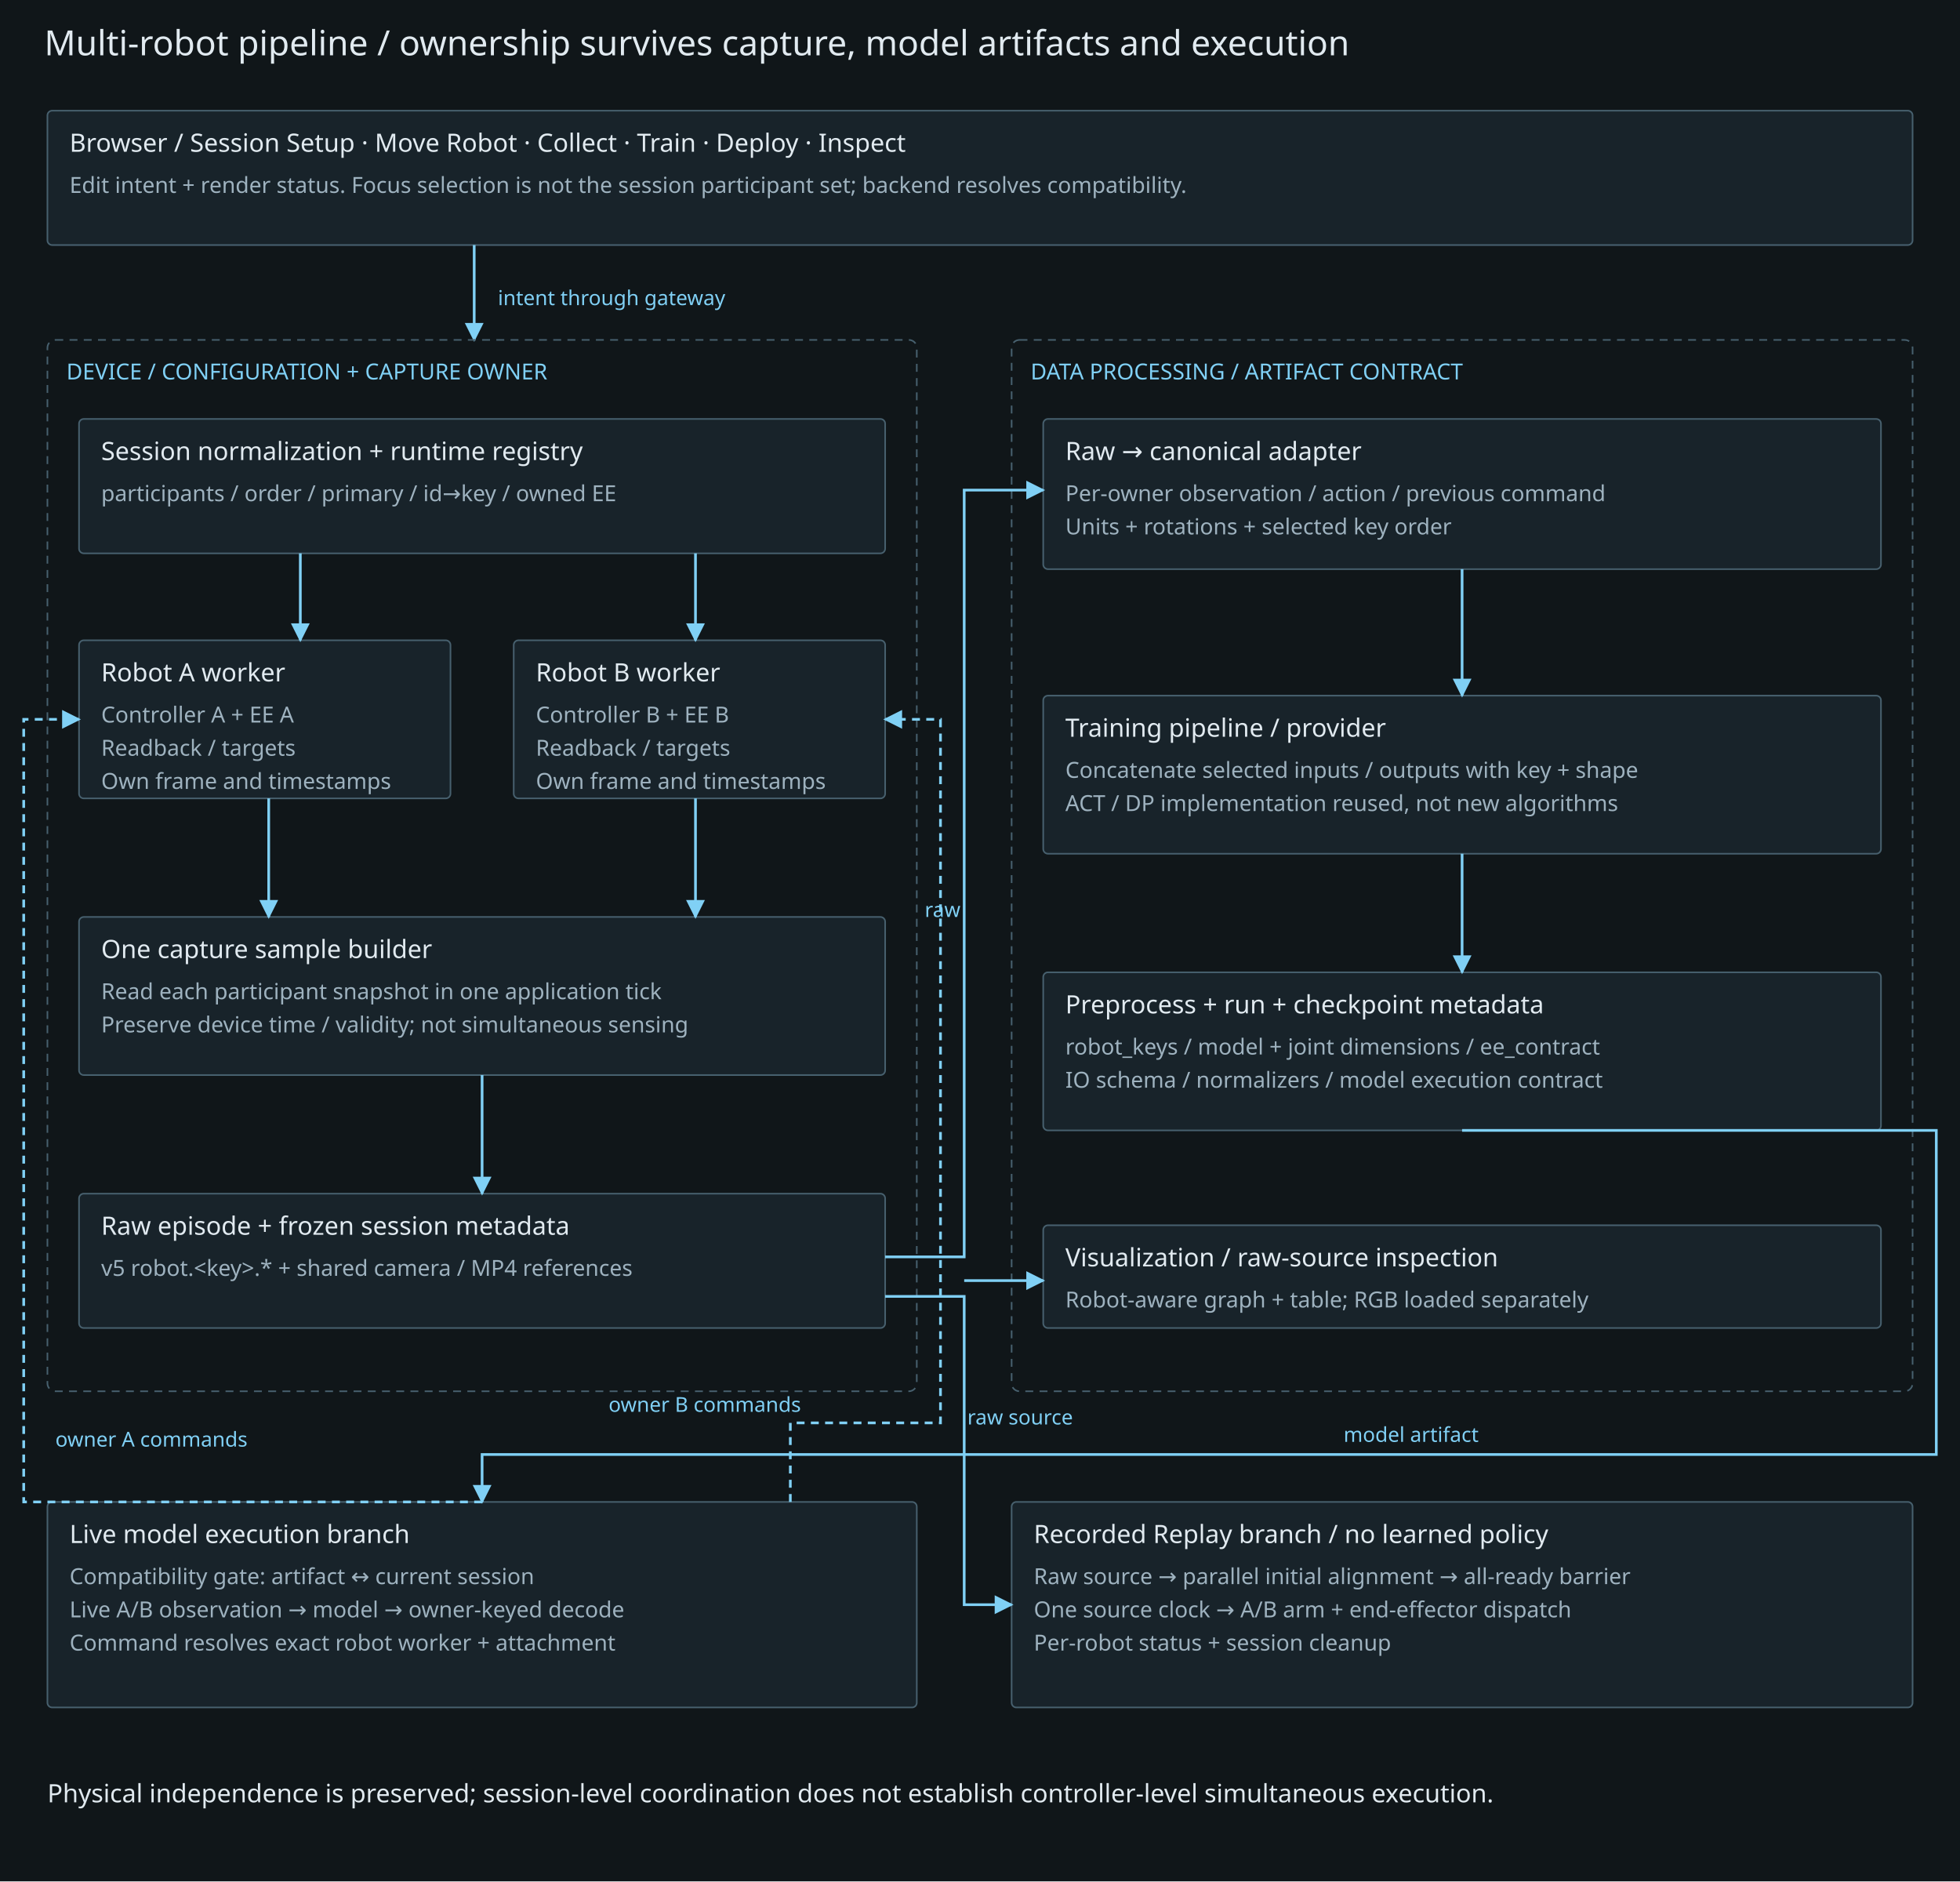
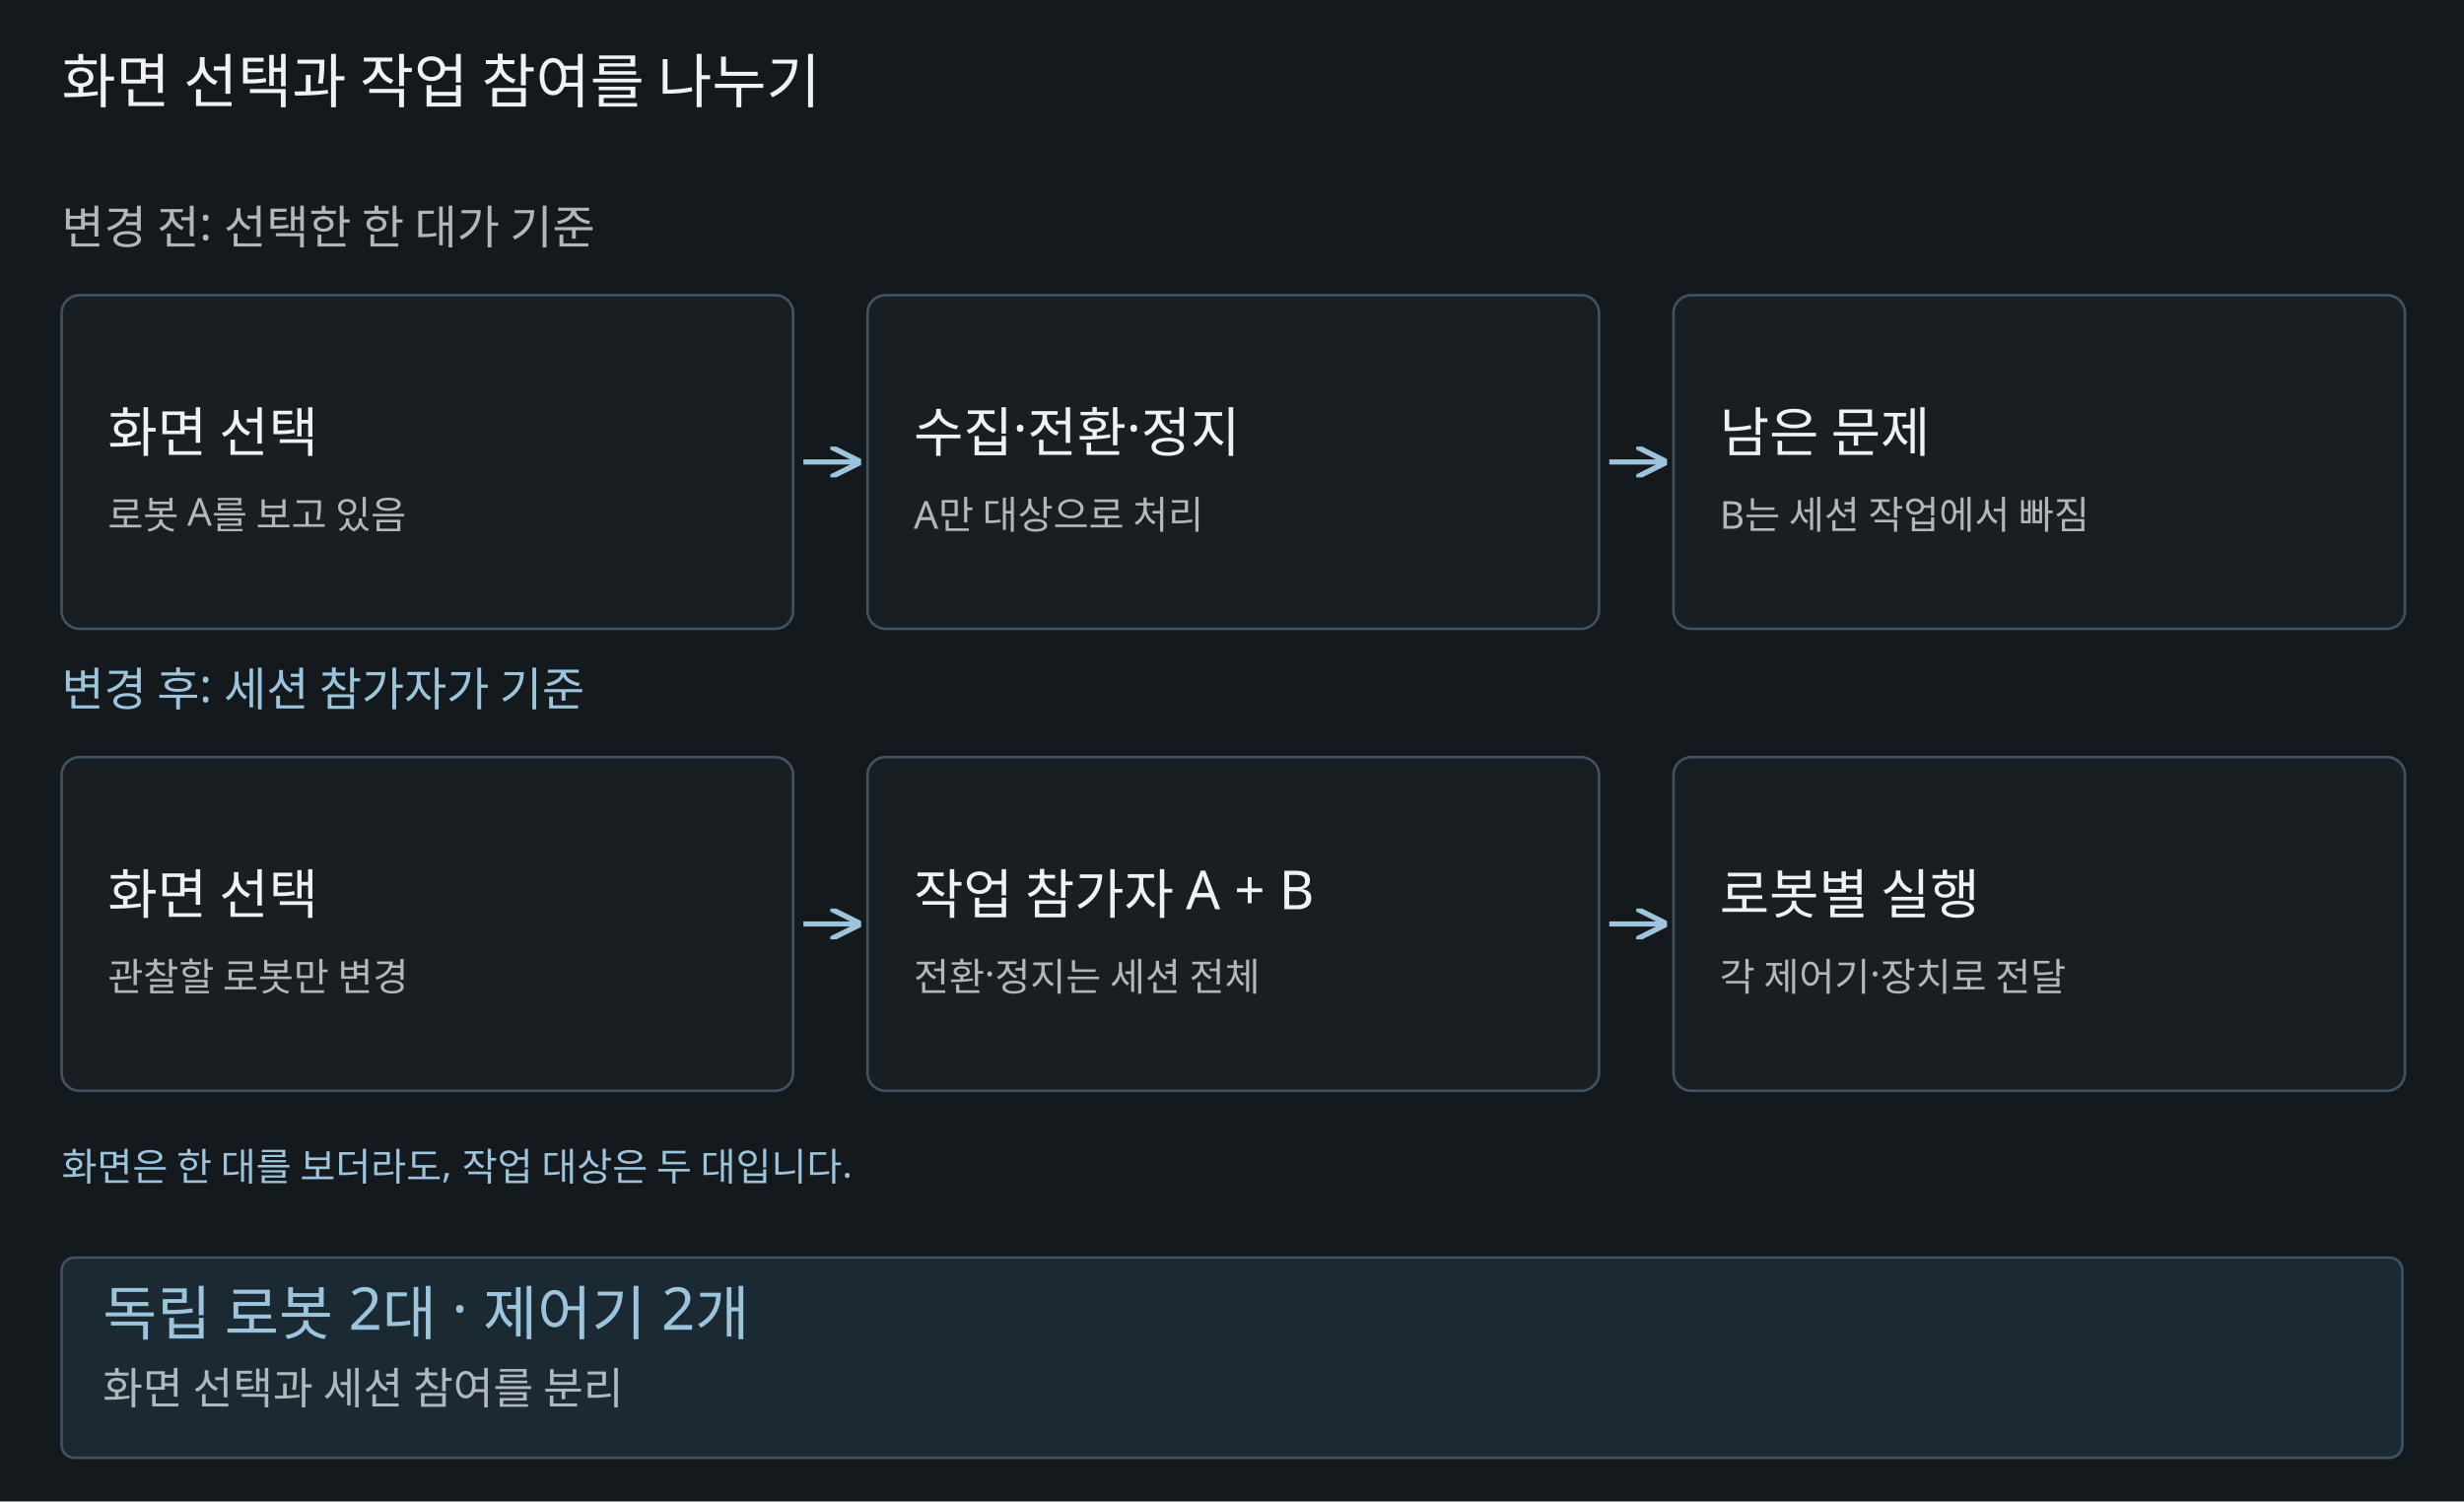
- <svg xmlns="http://www.w3.org/2000/svg" viewBox="0 0 1240 1190" width="1240" height="1190" style="max-width:100%;height:auto" role="img" aria-labelledby="title">
+ <svg xmlns="http://www.w3.org/2000/svg" viewBox="0 0 960 585" role="img" aria-labelledby="title">
  <defs>
-     <marker id="arrow" viewBox="0 0 10 10" refX="9" refY="5" markerWidth="7" markerHeight="7" orient="auto-start-reverse">
-       <path d="M0 0L10 5L0 10" fill="#80d0f5" />
+     <marker id="arrow" viewBox="0 0 8 8" refX="7" refY="4" markerWidth="6" markerHeight="6" orient="auto">
+       <path d="M0 0L8 4L0 8" fill="none" stroke="#9cc4dc" stroke-width="1.4" />
    </marker>
  </defs>
-   <rect width="100%" height="100%" fill="#101619" />
-   <text x="28" y="35" fill="#e1eaf0" font-size="22" font-family="Segoe UI,Malgun Gothic,sans-serif">Multi-robot pipeline / ownership survives capture, model artifacts and execution</text>
-   <rect x="30" y="70" width="1180" height="85" rx="3" fill="#18232a" stroke="#47606e" />
-   <text x="44" y="96" fill="#e1eaf0" font-size="16" font-family="Segoe UI,Malgun Gothic,sans-serif">Browser / Session Setup · Move Robot · Collect · Train · Deploy · Inspect</text>
-   <text x="44" y="122" fill="#9eb2bf" font-size="14" font-family="Segoe UI,Malgun Gothic,sans-serif">Edit intent + render status. Focus selection is not the session participant set; backend resolves compatibility.</text>
-   <path d="M300 155V215" fill="none" stroke="#80d0f5" stroke-width="1.7" marker-end="url(#arrow)" />
-   <text x="315" y="193" fill="#80d0f5" font-size="13" font-family="Segoe UI,Malgun Gothic,sans-serif">intent through gateway</text>
-   <rect x="30" y="215" width="550" height="665" rx="5" fill="none" stroke="#47606e" stroke-dasharray="5 4" />
-   <text x="42" y="240" fill="#80d0f5" font-size="14" font-family="Segoe UI,Malgun Gothic,sans-serif">DEVICE / CONFIGURATION + CAPTURE OWNER</text>
-   <rect x="50" y="265" width="510" height="85" rx="3" fill="#18232a" stroke="#47606e" />
-   <text x="64" y="291" fill="#e1eaf0" font-size="16" font-family="Segoe UI,Malgun Gothic,sans-serif">Session normalization + runtime registry</text>
-   <text x="64" y="317" fill="#9eb2bf" font-size="14" font-family="Segoe UI,Malgun Gothic,sans-serif">participants / order / primary / id→key / owned EE</text>
-   <rect x="50" y="405" width="235" height="100" rx="3" fill="#18232a" stroke="#47606e" />
-   <text x="64" y="431" fill="#e1eaf0" font-size="16" font-family="Segoe UI,Malgun Gothic,sans-serif">Robot A worker</text>
-   <text x="64" y="457" fill="#9eb2bf" font-size="14" font-family="Segoe UI,Malgun Gothic,sans-serif">Controller A + EE A</text>
-   <text x="64" y="478" fill="#9eb2bf" font-size="14" font-family="Segoe UI,Malgun Gothic,sans-serif">Readback / targets</text>
-   <text x="64" y="499" fill="#9eb2bf" font-size="14" font-family="Segoe UI,Malgun Gothic,sans-serif">Own frame and timestamps</text>
-   <rect x="325" y="405" width="235" height="100" rx="3" fill="#18232a" stroke="#47606e" />
-   <text x="339" y="431" fill="#e1eaf0" font-size="16" font-family="Segoe UI,Malgun Gothic,sans-serif">Robot B worker</text>
-   <text x="339" y="457" fill="#9eb2bf" font-size="14" font-family="Segoe UI,Malgun Gothic,sans-serif">Controller B + EE B</text>
-   <text x="339" y="478" fill="#9eb2bf" font-size="14" font-family="Segoe UI,Malgun Gothic,sans-serif">Readback / targets</text>
-   <text x="339" y="499" fill="#9eb2bf" font-size="14" font-family="Segoe UI,Malgun Gothic,sans-serif">Own frame and timestamps</text>
-   <path d="M190 350V405" fill="none" stroke="#80d0f5" stroke-width="1.7" marker-end="url(#arrow)" />
-   <path d="M440 350V405" fill="none" stroke="#80d0f5" stroke-width="1.7" marker-end="url(#arrow)" />
-   <rect x="50" y="580" width="510" height="100" rx="3" fill="#18232a" stroke="#47606e" />
-   <text x="64" y="606" fill="#e1eaf0" font-size="16" font-family="Segoe UI,Malgun Gothic,sans-serif">One capture sample builder</text>
-   <text x="64" y="632" fill="#9eb2bf" font-size="14" font-family="Segoe UI,Malgun Gothic,sans-serif">Read each participant snapshot in one application tick</text>
-   <text x="64" y="653" fill="#9eb2bf" font-size="14" font-family="Segoe UI,Malgun Gothic,sans-serif">Preserve device time / validity; not simultaneous sensing</text>
-   <path d="M170 505V580" fill="none" stroke="#80d0f5" stroke-width="1.7" marker-end="url(#arrow)" />
-   <path d="M440 505V580" fill="none" stroke="#80d0f5" stroke-width="1.7" marker-end="url(#arrow)" />
-   <rect x="50" y="755" width="510" height="85" rx="3" fill="#18232a" stroke="#47606e" />
-   <text x="64" y="781" fill="#e1eaf0" font-size="16" font-family="Segoe UI,Malgun Gothic,sans-serif">Raw episode + frozen session metadata</text>
-   <text x="64" y="807" fill="#9eb2bf" font-size="14" font-family="Segoe UI,Malgun Gothic,sans-serif">v5 robot.&lt;key&gt;.* + shared camera / MP4 references</text>
-   <path d="M305 680V755" fill="none" stroke="#80d0f5" stroke-width="1.7" marker-end="url(#arrow)" />
-   <rect x="640" y="215" width="570" height="665" rx="5" fill="none" stroke="#47606e" stroke-dasharray="5 4" />
-   <text x="652" y="240" fill="#80d0f5" font-size="14" font-family="Segoe UI,Malgun Gothic,sans-serif">DATA PROCESSING / ARTIFACT CONTRACT</text>
-   <rect x="660" y="265" width="530" height="95" rx="3" fill="#18232a" stroke="#47606e" />
-   <text x="674" y="291" fill="#e1eaf0" font-size="16" font-family="Segoe UI,Malgun Gothic,sans-serif">Raw → canonical adapter</text>
-   <text x="674" y="317" fill="#9eb2bf" font-size="14" font-family="Segoe UI,Malgun Gothic,sans-serif">Per-owner observation / action / previous command</text>
-   <text x="674" y="338" fill="#9eb2bf" font-size="14" font-family="Segoe UI,Malgun Gothic,sans-serif">Units + rotations + selected key order</text>
-   <rect x="660" y="440" width="530" height="100" rx="3" fill="#18232a" stroke="#47606e" />
-   <text x="674" y="466" fill="#e1eaf0" font-size="16" font-family="Segoe UI,Malgun Gothic,sans-serif">Training pipeline / provider</text>
-   <text x="674" y="492" fill="#9eb2bf" font-size="14" font-family="Segoe UI,Malgun Gothic,sans-serif">Concatenate selected inputs / outputs with key + shape</text>
-   <text x="674" y="513" fill="#9eb2bf" font-size="14" font-family="Segoe UI,Malgun Gothic,sans-serif">ACT / DP implementation reused, not new algorithms</text>
-   <path d="M925 360V440" fill="none" stroke="#80d0f5" stroke-width="1.7" marker-end="url(#arrow)" />
-   <rect x="660" y="615" width="530" height="100" rx="3" fill="#18232a" stroke="#47606e" />
-   <text x="674" y="641" fill="#e1eaf0" font-size="16" font-family="Segoe UI,Malgun Gothic,sans-serif">Preprocess + run + checkpoint metadata</text>
-   <text x="674" y="667" fill="#9eb2bf" font-size="14" font-family="Segoe UI,Malgun Gothic,sans-serif">robot_keys / model + joint dimensions / ee_contract</text>
-   <text x="674" y="688" fill="#9eb2bf" font-size="14" font-family="Segoe UI,Malgun Gothic,sans-serif">IO schema / normalizers / model execution contract</text>
-   <path d="M925 540V615" fill="none" stroke="#80d0f5" stroke-width="1.7" marker-end="url(#arrow)" />
-   <rect x="660" y="775" width="530" height="65" rx="3" fill="#18232a" stroke="#47606e" />
-   <text x="674" y="801" fill="#e1eaf0" font-size="16" font-family="Segoe UI,Malgun Gothic,sans-serif">Visualization / raw-source inspection</text>
-   <text x="674" y="827" fill="#9eb2bf" font-size="14" font-family="Segoe UI,Malgun Gothic,sans-serif">Robot-aware graph + table; RGB loaded separately</text>
-   <path d="M560 795H610V310H660" fill="none" stroke="#80d0f5" stroke-width="1.7" marker-end="url(#arrow)" />
-   <text x="585" y="580" fill="#80d0f5" font-size="13" font-family="Segoe UI,Malgun Gothic,sans-serif">raw</text>
-   <path d="M610 810H660" fill="none" stroke="#80d0f5" stroke-width="1.7" marker-end="url(#arrow)" />
-   <rect x="30" y="950" width="550" height="130" rx="3" fill="#18232a" stroke="#47606e" />
-   <text x="44" y="976" fill="#e1eaf0" font-size="16" font-family="Segoe UI,Malgun Gothic,sans-serif">Live model execution branch</text>
-   <text x="44" y="1002" fill="#9eb2bf" font-size="14" font-family="Segoe UI,Malgun Gothic,sans-serif">Compatibility gate: artifact ↔ current session</text>
-   <text x="44" y="1023" fill="#9eb2bf" font-size="14" font-family="Segoe UI,Malgun Gothic,sans-serif">Live A/B observation → model → owner-keyed decode</text>
-   <text x="44" y="1044" fill="#9eb2bf" font-size="14" font-family="Segoe UI,Malgun Gothic,sans-serif">Command resolves exact robot worker + attachment</text>
-   <rect x="640" y="950" width="570" height="130" rx="3" fill="#18232a" stroke="#47606e" />
-   <text x="654" y="976" fill="#e1eaf0" font-size="16" font-family="Segoe UI,Malgun Gothic,sans-serif">Recorded Replay branch / no learned policy</text>
-   <text x="654" y="1002" fill="#9eb2bf" font-size="14" font-family="Segoe UI,Malgun Gothic,sans-serif">Raw source → parallel initial alignment → all-ready barrier</text>
-   <text x="654" y="1023" fill="#9eb2bf" font-size="14" font-family="Segoe UI,Malgun Gothic,sans-serif">One source clock → A/B arm + end-effector dispatch</text>
-   <text x="654" y="1044" fill="#9eb2bf" font-size="14" font-family="Segoe UI,Malgun Gothic,sans-serif">Per-robot status + session cleanup</text>
-   <path d="M925 715H1225V920H305V950" fill="none" stroke="#80d0f5" stroke-width="1.7" marker-end="url(#arrow)" />
-   <text x="850" y="912" fill="#80d0f5" font-size="13" font-family="Segoe UI,Malgun Gothic,sans-serif">model artifact</text>
-   <path d="M560 820H610V1015H640" fill="none" stroke="#80d0f5" stroke-width="1.7" marker-end="url(#arrow)" />
-   <text x="612" y="901" fill="#80d0f5" font-size="13" font-family="Segoe UI,Malgun Gothic,sans-serif">raw source</text>
-   <path d="M305 950H15V455H50" fill="none" stroke="#80d0f5" stroke-width="1.7" marker-end="url(#arrow)" stroke-dasharray="5 4" />
-   <text x="35" y="915" fill="#80d0f5" font-size="13" font-family="Segoe UI,Malgun Gothic,sans-serif">owner A commands</text>
-   <path d="M500 950V900H595V455H560" fill="none" stroke="#80d0f5" stroke-width="1.7" marker-end="url(#arrow)" stroke-dasharray="5 4" />
-   <text x="385" y="893" fill="#80d0f5" font-size="13" font-family="Segoe UI,Malgun Gothic,sans-serif">owner B commands</text>
-   <text x="30" y="1140" fill="#e1eaf0" font-size="16" font-family="Segoe UI,Malgun Gothic,sans-serif">Physical independence is preserved; session-level coordination does not establish controller-level simultaneous execution.</text>
+   <rect width="960" height="585" fill="#14191d" />
+   <g font-family="Malgun Gothic,Pretendard,sans-serif">
+     <text x="24" y="40" font-size="23" fill="#f0f1f2" text-anchor="start">화면 선택과 작업 참여를 나누기</text>
+     <text x="24" y="95" font-size="18" fill="#b0b8be" text-anchor="start">변경 전: 선택한 한 대가 기준</text>
+     <rect x="24" y="115" width="285" height="130" rx="7" fill="#191e22" stroke="#415362" />
+     <text x="42" y="143" font-size="13" fill="#9cc4dc" text-anchor="start" />
+     <text x="42" y="176" font-size="21" fill="#f0f1f2" text-anchor="start">화면 선택</text>
+     <text x="42" y="206" font-size="15" fill="#b0b8be" text-anchor="start">로봇 A를 보고 있음</text>
+     <path d="M313 180L334 180" fill="none" stroke="#9cc4dc" stroke-width="2" marker-end="url(#arrow)" />
+     <rect x="338" y="115" width="285" height="130" rx="7" fill="#191e22" stroke="#415362" />
+     <text x="356" y="143" font-size="13" fill="#9cc4dc" text-anchor="start" />
+     <text x="356" y="176" font-size="21" fill="#f0f1f2" text-anchor="start">수집·전환·정지</text>
+     <text x="356" y="206" font-size="15" fill="#b0b8be" text-anchor="start">A만 대상으로 처리</text>
+     <path d="M627 180L648 180" fill="none" stroke="#9cc4dc" stroke-width="2" marker-end="url(#arrow)" />
+     <rect x="652" y="115" width="285" height="130" rx="7" fill="#191e22" stroke="#415362" />
+     <text x="670" y="143" font-size="13" fill="#9cc4dc" text-anchor="start" />
+     <text x="670" y="176" font-size="21" fill="#f0f1f2" text-anchor="start">남은 문제</text>
+     <text x="670" y="206" font-size="15" fill="#b0b8be" text-anchor="start">B는 세션 작업에서 빠짐</text>
+     <text x="24" y="275" font-size="18" fill="#9cc4dc" text-anchor="start">변경 후: 세션 참가자가 기준</text>
+     <rect x="24" y="295" width="285" height="130" rx="7" fill="#191e22" stroke="#415362" />
+     <text x="42" y="323" font-size="13" fill="#9cc4dc" text-anchor="start" />
+     <text x="42" y="356" font-size="21" fill="#f0f1f2" text-anchor="start">화면 선택</text>
+     <text x="42" y="386" font-size="15" fill="#b0b8be" text-anchor="start">관찰할 로봇만 변경</text>
+     <path d="M313 360L334 360" fill="none" stroke="#9cc4dc" stroke-width="2" marker-end="url(#arrow)" />
+     <rect x="338" y="295" width="285" height="130" rx="7" fill="#191e22" stroke="#415362" />
+     <text x="356" y="323" font-size="13" fill="#9cc4dc" text-anchor="start" />
+     <text x="356" y="356" font-size="21" fill="#f0f1f2" text-anchor="start">작업 참가자 A + B</text>
+     <text x="356" y="386" font-size="15" fill="#b0b8be" text-anchor="start">전환·정지는 세션 전체</text>
+     <path d="M627 360L648 360" fill="none" stroke="#9cc4dc" stroke-width="2" marker-end="url(#arrow)" />
+     <rect x="652" y="295" width="285" height="130" rx="7" fill="#191e22" stroke="#415362" />
+     <text x="670" y="323" font-size="13" fill="#9cc4dc" text-anchor="start" />
+     <text x="670" y="356" font-size="21" fill="#f0f1f2" text-anchor="start">로봇별 실행</text>
+     <text x="670" y="386" font-size="15" fill="#b0b8be" text-anchor="start">각 제어기·장치로 전달</text>
+     <text x="24" y="460" font-size="15" fill="#9cc4dc" text-anchor="start">화면은 한 대를 보더라도, 작업 대상은 두 대입니다.</text>
+   </g>
+   <g font-family="Malgun Gothic,Pretendard,sans-serif">
+     <rect x="24" y="490" width="912" height="78" rx="5" fill="#1b2932" stroke="#415362" />
+     <text x="40" y="520" font-size="23" fill="#9cc4dc">독립 로봇 2대 · 제어기 2개</text>
+     <text x="40" y="547" font-size="17" fill="#b0b8be">화면 선택과 세션 참여를 분리</text>
+   </g>
</svg>
